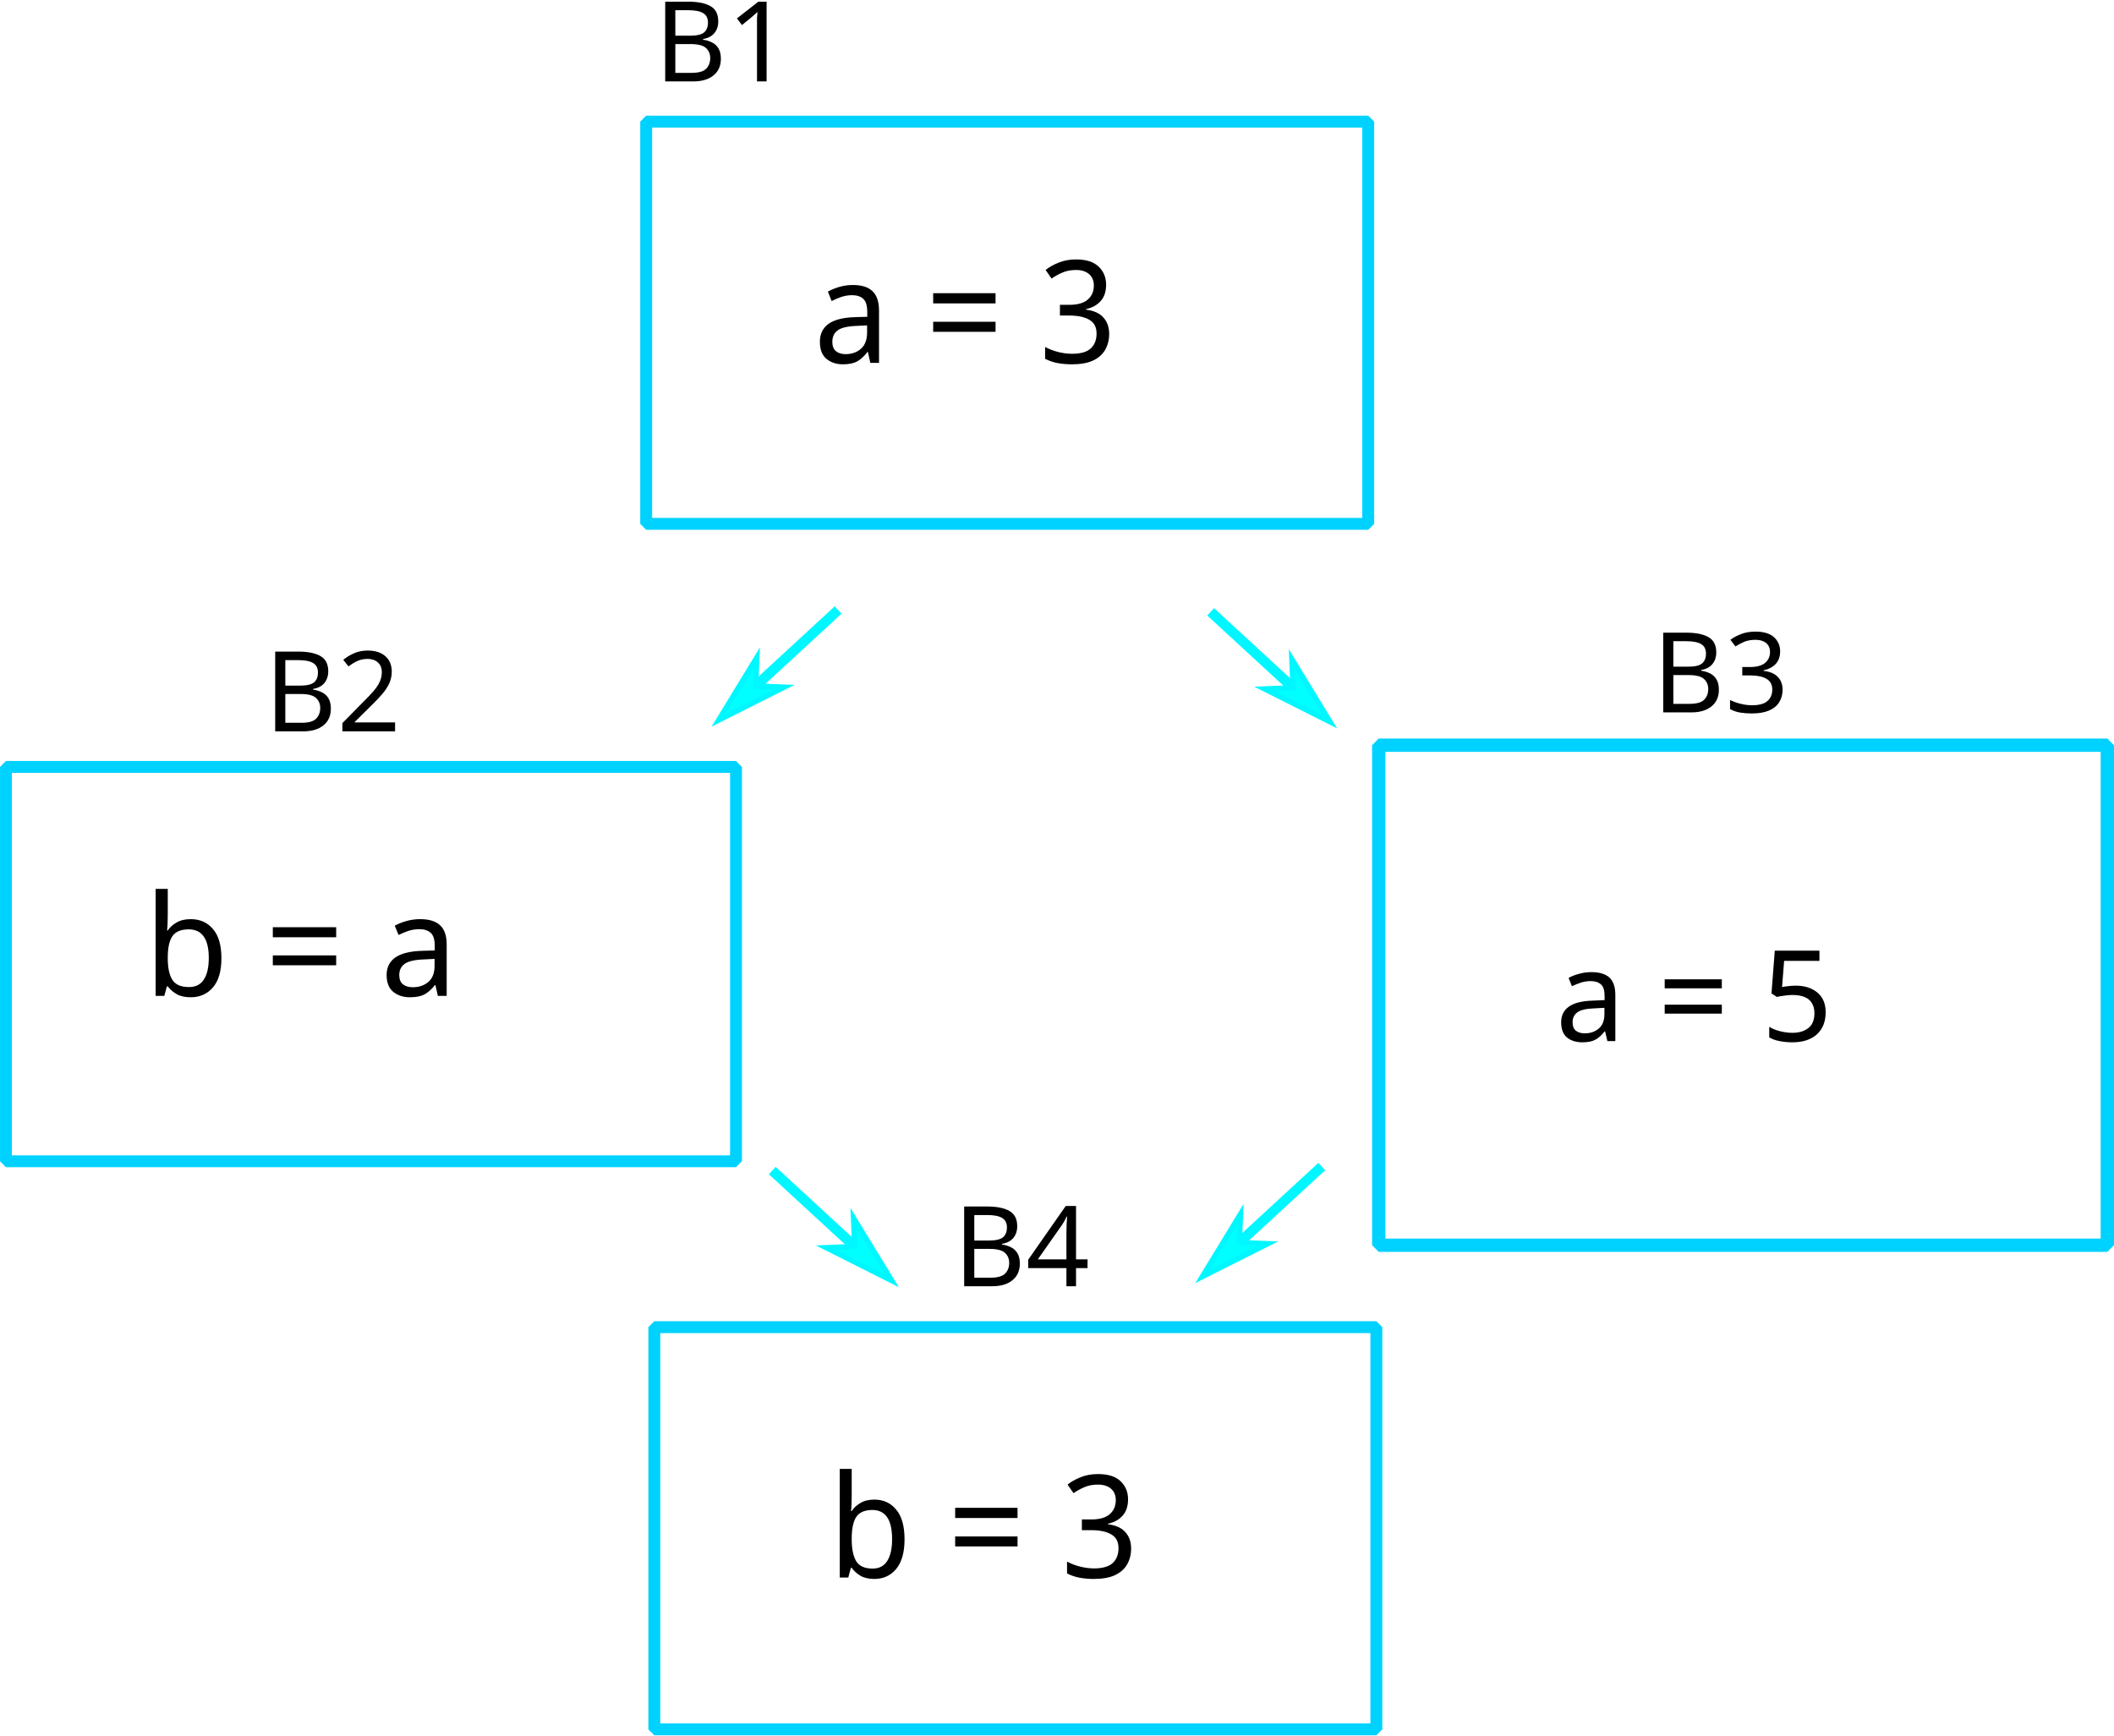
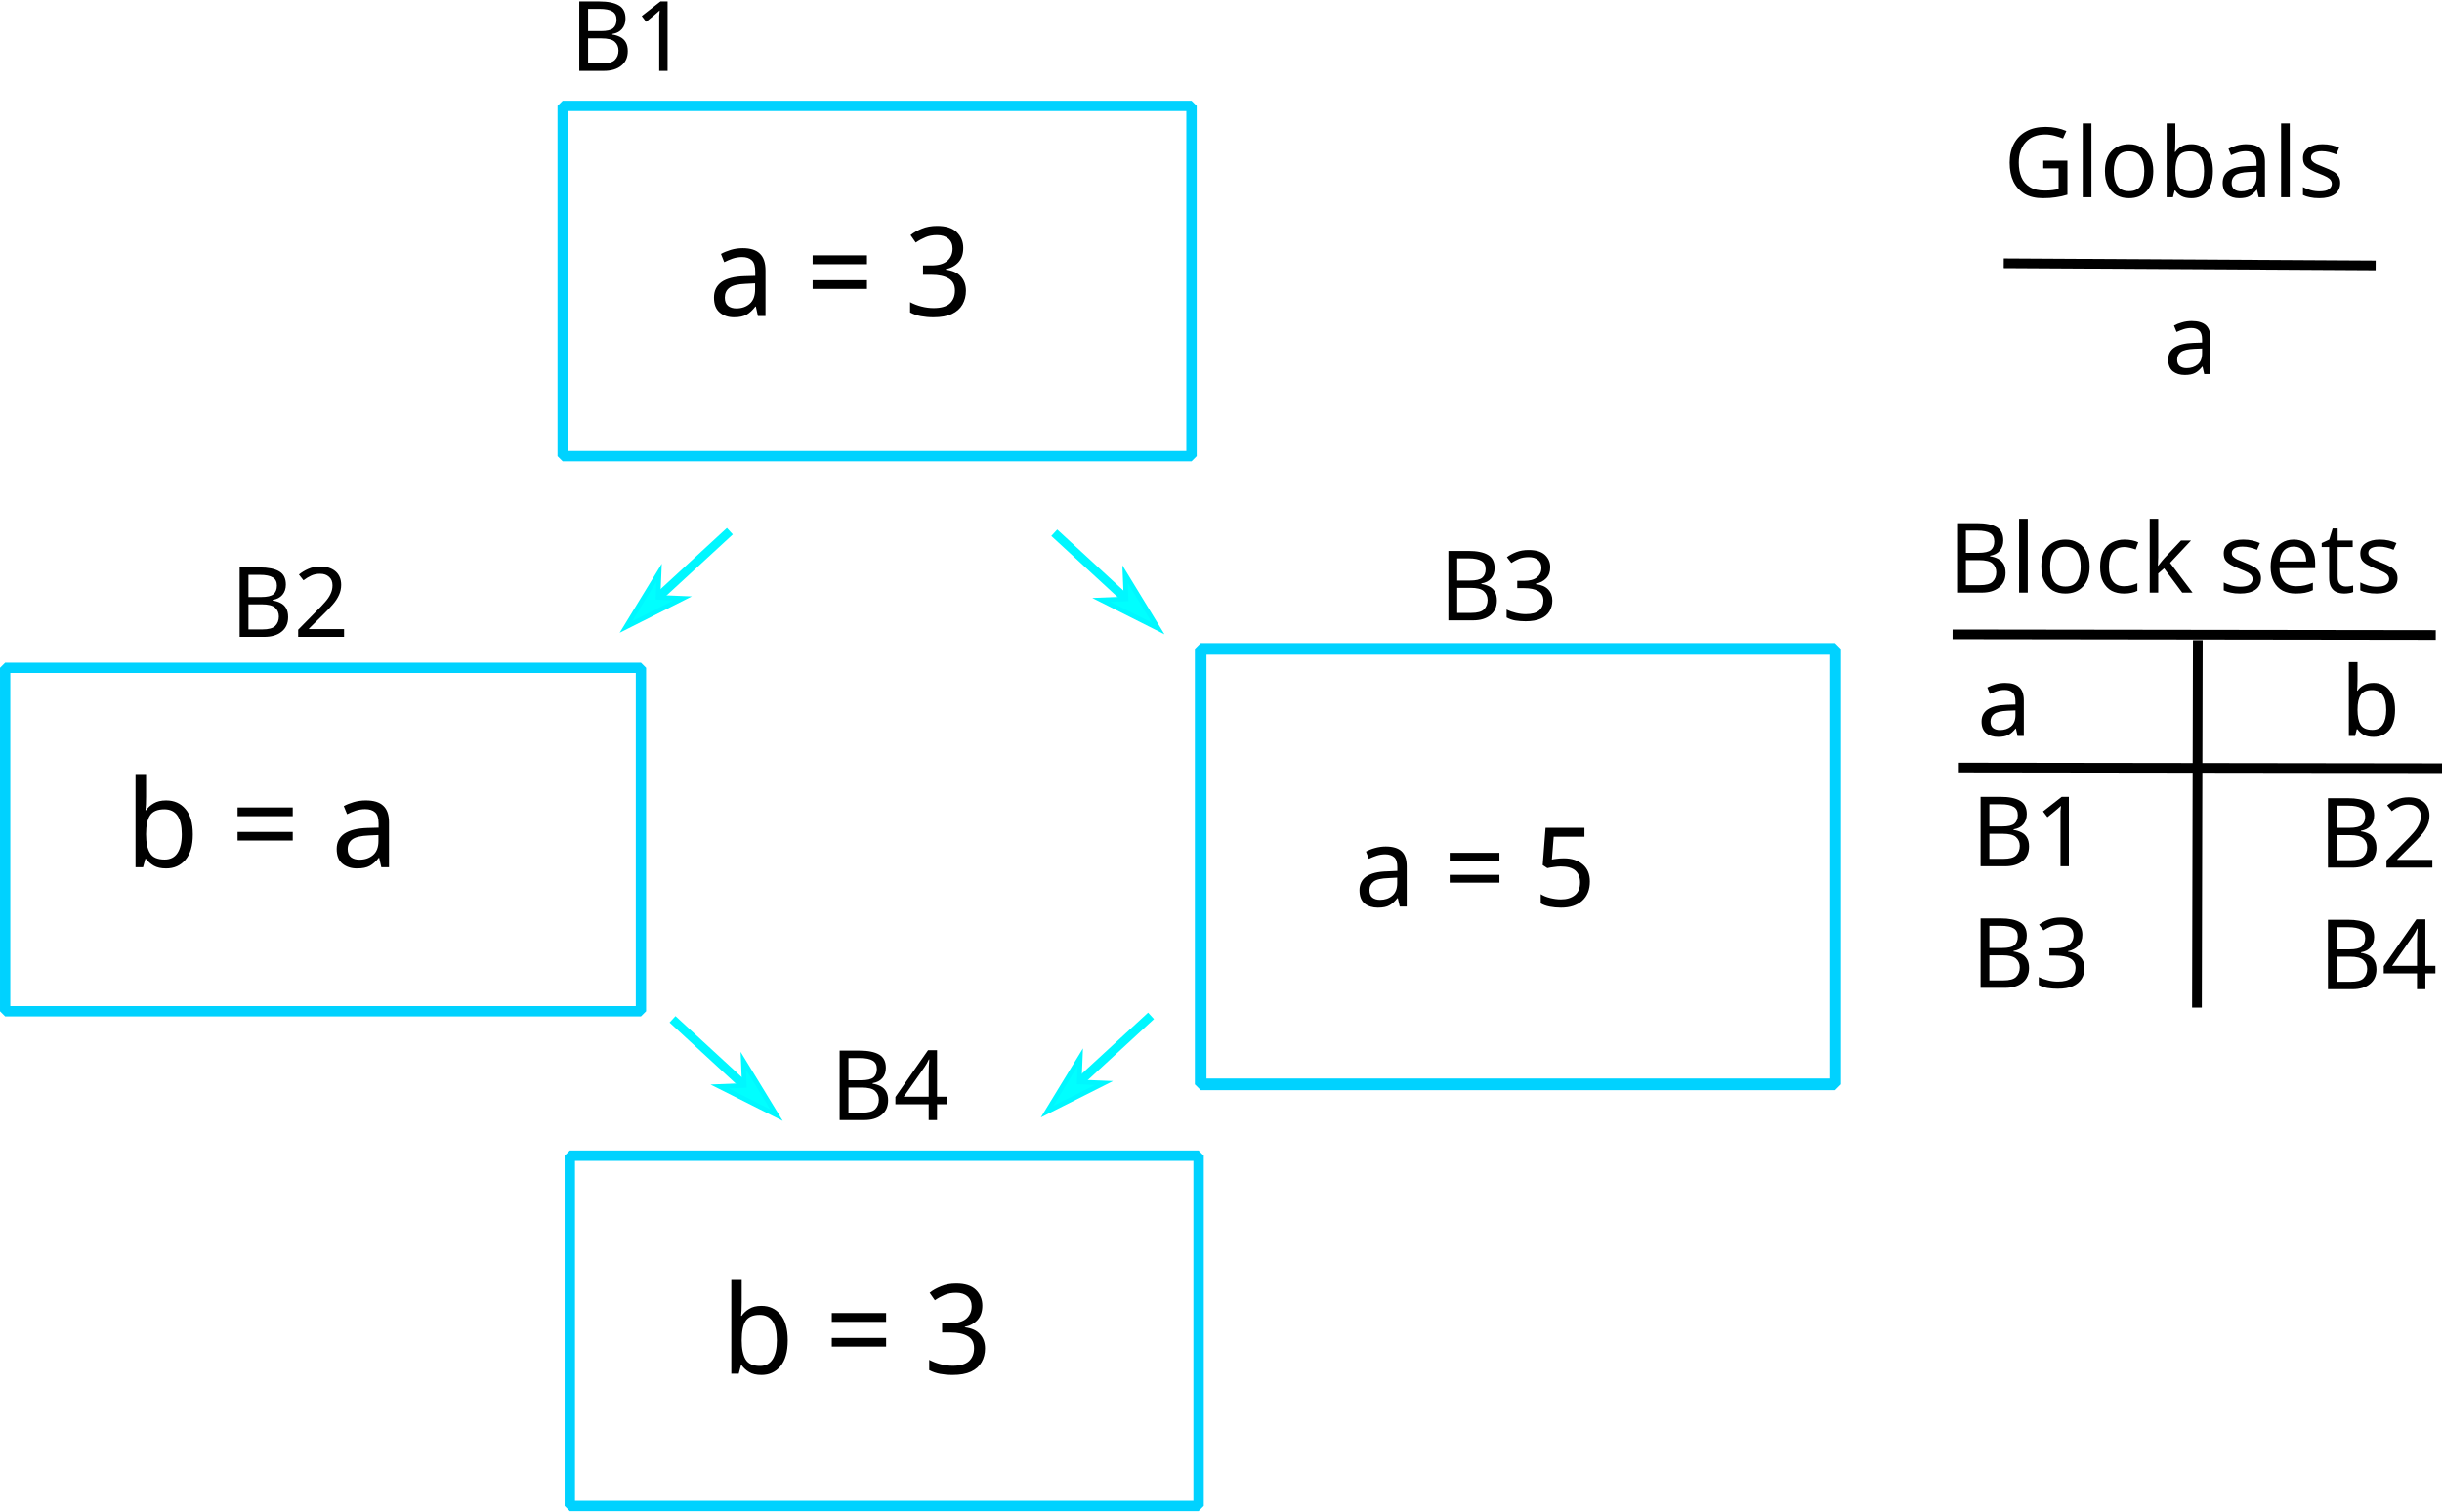
- <svg xmlns="http://www.w3.org/2000/svg" width="53.422mm" height="43.854mm" viewBox="0 0 189.289 155.388" id="svg2" version="1.1">
+ <svg xmlns="http://www.w3.org/2000/svg" width="70.863mm" height="43.854mm" viewBox="0 0 251.09 155.388" id="svg2" version="1.1">
  <defs id="defs4">
    <marker orient="auto" refY="0" refX="0" id="Arrow1Mend" style="overflow:visible">
      <path id="path4201" d="M 0,0 5,-5 -12.5,0 5,5 0,0 Z" style="fill:#00ffff;fill-opacity:1;fill-rule:evenodd;stroke:#00f7ff;stroke-width:1pt;stroke-opacity:1" transform="matrix(-0.4,0,0,-0.4,-4,0)" />
    </marker>
    <marker orient="auto" refY="0" refX="0" id="Arrow1Mend-31" style="overflow:visible">
      <path id="path4201-9" d="M 0,0 5,-5 -12.5,0 5,5 0,0 Z" style="fill:#00ffff;fill-opacity:1;fill-rule:evenodd;stroke:#00f7ff;stroke-width:1pt;stroke-opacity:1" transform="matrix(-0.4,0,0,-0.4,-4,0)" />
    </marker>
    <marker orient="auto" refY="0" refX="0" id="Arrow1Mend-31-2" style="overflow:visible">
      <path id="path4201-9-0" d="M 0,0 5,-5 -12.5,0 5,5 0,0 Z" style="fill:#00ffff;fill-opacity:1;fill-rule:evenodd;stroke:#00f7ff;stroke-width:1pt;stroke-opacity:1" transform="matrix(-0.4,0,0,-0.4,-4,0)" />
    </marker>
    <marker orient="auto" refY="0" refX="0" id="Arrow1Mend-15" style="overflow:visible">
      <path id="path4201-5" d="M 0,0 5,-5 -12.5,0 5,5 0,0 Z" style="fill:#00ffff;fill-opacity:1;fill-rule:evenodd;stroke:#00f7ff;stroke-width:1pt;stroke-opacity:1" transform="matrix(-0.4,0,0,-0.4,-4,0)" />
    </marker>
  </defs>
  <g id="layer1" transform="translate(-133.2339,-123.0499)">
    <rect style="opacity:1;fill:none;fill-opacity:0.976;stroke:#00d2ff;stroke-width:1.066;stroke-linecap:round;stroke-linejoin:bevel;stroke-miterlimit:4;stroke-dasharray:none;stroke-dashoffset:3.801;stroke-opacity:1" id="rect4136" width="64.652" height="36.019" x="191.093" y="133.939" />
    <text xml:space="preserve" style="font-style:normal;font-weight:normal;font-size:10.701px;line-height:125%;font-family:sans-serif;letter-spacing:0px;word-spacing:0px;fill:#000000;fill-opacity:1;stroke:none;stroke-width:1px;stroke-linecap:butt;stroke-linejoin:miter;stroke-opacity:1" x="211.013" y="151.91" id="text4153" transform="scale(0.9766381,1.023921)">
      <tspan id="tspan4579" x="211.013" y="151.91" style="font-size:12.5px">a = 3</tspan>
    </text>
    <path style="fill:#00ffff;fill-rule:evenodd;stroke:#00f7ff;stroke-width:0.9;stroke-linecap:butt;stroke-linejoin:miter;stroke-miterlimit:3.8;stroke-dasharray:none;stroke-opacity:1;marker-end:url(#Arrow1Mend)" d="M 208.278,177.673 198.249,186.914" id="path4186" />
    <text xml:space="preserve" style="font-style:normal;font-weight:normal;font-size:10px;line-height:125%;font-family:sans-serif;letter-spacing:0px;word-spacing:0px;fill:#000000;fill-opacity:1;stroke:none;stroke-width:1px;stroke-linecap:butt;stroke-linejoin:miter;stroke-opacity:1" x="191.827" y="130.34" id="text4669">
      <tspan id="tspan4671" x="191.827" y="130.34">B1</tspan>
    </text>
    <g id="g4623" transform="translate(-57.32616,0)">
      <rect y="191.722" x="191.091" height="35.31" width="65.371" id="rect4136-6" style="opacity:1;fill:none;fill-opacity:0.976;stroke:#00d2ff;stroke-width:1.061;stroke-linecap:round;stroke-linejoin:bevel;stroke-miterlimit:4;stroke-dasharray:none;stroke-dashoffset:3.801;stroke-opacity:1" />
      <text transform="scale(0.9918723,1.008194)" id="text4177" y="210.496" x="205.11" style="font-style:normal;font-weight:normal;font-size:10.653px;line-height:125%;font-family:sans-serif;letter-spacing:0px;word-spacing:0px;fill:#000000;fill-opacity:1;stroke:none;stroke-width:1px;stroke-linecap:butt;stroke-linejoin:miter;stroke-opacity:1" xml:space="preserve">
        <tspan style="font-size:12.5px" y="210.496" x="205.11" id="tspan4179">b = a</tspan>
        <tspan style="font-size:12.5px" y="226.121" x="205.11" id="tspan4581" />
        <tspan style="font-size:12.5px" y="241.746" x="205.11" id="tspan4859" />
      </text>
    </g>
    <text xml:space="preserve" style="font-style:normal;font-weight:normal;font-size:10px;line-height:125%;font-family:sans-serif;letter-spacing:0px;word-spacing:0px;fill:#000000;fill-opacity:1;stroke:none;stroke-width:1px;stroke-linecap:butt;stroke-linejoin:miter;stroke-opacity:1" x="156.905" y="188.533" id="text4669-5">
      <tspan id="tspan4671-6" x="156.905" y="188.533">B2</tspan>
    </text>
    <g id="g4630" transform="translate(64.9023,-58.33631)">
      <rect y="248.112" x="191.785" height="44.774" width="65.239" id="rect4136-6-9" style="opacity:1;fill:none;fill-opacity:0.976;stroke:#00d2ff;stroke-width:1.194;stroke-linecap:round;stroke-linejoin:bevel;stroke-miterlimit:4;stroke-dasharray:none;stroke-dashoffset:3.801;stroke-opacity:1" />
      <text transform="scale(0.9918723,1.008194)" id="text4177-1" y="272.373" x="209.307" style="font-style:normal;font-weight:normal;font-size:10.653px;line-height:125%;font-family:sans-serif;letter-spacing:0px;word-spacing:0px;fill:#000000;fill-opacity:1;stroke:none;stroke-width:1px;stroke-linecap:butt;stroke-linejoin:miter;stroke-opacity:1" xml:space="preserve">
        <tspan id="tspan4602" style="font-size:11.25px" y="272.373" x="209.307">a = 5</tspan>
      </text>
    </g>
    <text xml:space="preserve" style="font-style:normal;font-weight:normal;font-size:10px;line-height:125%;font-family:sans-serif;letter-spacing:0px;word-spacing:0px;fill:#000000;fill-opacity:1;stroke:none;stroke-width:1px;stroke-linecap:butt;stroke-linejoin:miter;stroke-opacity:1" x="281.192" y="186.839" id="text4669-5-6">
      <tspan id="tspan4671-6-2" x="281.192" y="186.839">B3</tspan>
    </text>
    <path style="fill:#00ffff;fill-rule:evenodd;stroke:#00f7ff;stroke-width:0.9;stroke-linecap:butt;stroke-linejoin:miter;stroke-miterlimit:3.8;stroke-dasharray:none;stroke-opacity:1;marker-end:url(#Arrow1Mend-31)" d="m 241.635,177.833 10.029,9.241" id="path4186-4" />
    <rect style="opacity:1;fill:none;fill-opacity:0.976;stroke:#00d2ff;stroke-width:1.066;stroke-linecap:round;stroke-linejoin:bevel;stroke-miterlimit:4;stroke-dasharray:none;stroke-dashoffset:3.801;stroke-opacity:1" id="rect4136-0" width="64.652" height="36.019" x="191.822" y="241.885" />
    <text xml:space="preserve" style="font-style:normal;font-weight:normal;font-size:10.701px;line-height:125%;font-family:sans-serif;letter-spacing:0px;word-spacing:0px;fill:#000000;fill-opacity:1;stroke:none;stroke-width:1px;stroke-linecap:butt;stroke-linejoin:miter;stroke-opacity:1" x="212.35" y="258.127" id="text4153-3" transform="scale(0.9766381,1.023921)">
      <tspan id="tspan4579-6" x="212.35" y="258.127" style="font-size:12.5px">b = 3</tspan>
    </text>
    <path style="fill:#00ffff;fill-rule:evenodd;stroke:#00f7ff;stroke-width:0.9;stroke-linecap:butt;stroke-linejoin:miter;stroke-miterlimit:3.8;stroke-dasharray:none;stroke-opacity:1;marker-end:url(#Arrow1Mend-31-2)" d="m 202.383,227.864 10.029,9.241" id="path4186-4-6" />
    <path style="fill:#00ffff;fill-rule:evenodd;stroke:#00f7ff;stroke-width:0.9;stroke-linecap:butt;stroke-linejoin:miter;stroke-miterlimit:3.8;stroke-dasharray:none;stroke-opacity:1;marker-end:url(#Arrow1Mend-15)" d="m 251.585,227.507 -10.029,9.241" id="path4186-47" />
    <text xml:space="preserve" style="font-style:normal;font-weight:normal;font-size:10px;line-height:125%;font-family:sans-serif;letter-spacing:0px;word-spacing:0px;fill:#000000;fill-opacity:1;stroke:none;stroke-width:1px;stroke-linecap:butt;stroke-linejoin:miter;stroke-opacity:1" x="218.599" y="238.22" id="text4669-5-4">
      <tspan id="tspan4671-6-7" x="218.599" y="238.22">B4</tspan>
    </text>
+     <text xml:space="preserve" style="font-style:normal;font-weight:normal;font-size:10px;line-height:125%;font-family:sans-serif;letter-spacing:0px;word-spacing:0px;fill:#000000;fill-opacity:1;stroke:none;stroke-width:1px;stroke-linecap:butt;stroke-linejoin:miter;stroke-opacity:1" x="339.262" y="143.333" id="text4193">
+       <tspan id="tspan4195" x="339.262" y="143.333">Globals</tspan>
+     </text>
+     <path style="fill:none;fill-rule:evenodd;stroke:#000000;stroke-width:1px;stroke-linecap:butt;stroke-linejoin:miter;stroke-opacity:1" d="m 339.262,150.119 38.239,0.219" id="path4197" />
+     <text xml:space="preserve" style="font-style:normal;font-weight:normal;font-size:10px;line-height:125%;font-family:sans-serif;letter-spacing:0px;word-spacing:0px;fill:#000000;fill-opacity:1;stroke:none;stroke-width:1px;stroke-linecap:butt;stroke-linejoin:miter;stroke-opacity:1" x="355.72" y="161.512" id="text4199">
+       <tspan id="tspan4201" x="355.72" y="161.512">a</tspan>
+     </text>
+     <text xml:space="preserve" style="font-style:normal;font-weight:normal;font-size:10px;line-height:125%;font-family:sans-serif;letter-spacing:0px;word-spacing:0px;fill:#000000;fill-opacity:1;stroke:none;stroke-width:1px;stroke-linecap:butt;stroke-linejoin:miter;stroke-opacity:1" x="333.497" y="183.988" id="text4203">
+       <tspan id="tspan4205" x="333.497" y="183.988">Block sets</tspan>
+     </text>
+     <path style="fill:none;fill-rule:evenodd;stroke:#000000;stroke-width:1px;stroke-linecap:butt;stroke-linejoin:miter;stroke-opacity:1" d="m 334.002,188.281 49.679,0.067" id="path4207" />
+     <text xml:space="preserve" style="font-style:normal;font-weight:normal;font-size:10px;line-height:125%;font-family:sans-serif;letter-spacing:0px;word-spacing:0px;fill:#000000;fill-opacity:1;stroke:none;stroke-width:1px;stroke-linecap:butt;stroke-linejoin:miter;stroke-opacity:1" x="336.527" y="198.725" id="text4209">
+       <tspan id="tspan4211" x="336.527" y="198.725">a</tspan>
+     </text>
+     <text xml:space="preserve" style="font-style:normal;font-weight:normal;font-size:10px;line-height:125%;font-family:sans-serif;letter-spacing:0px;word-spacing:0px;fill:#000000;fill-opacity:1;stroke:none;stroke-width:1px;stroke-linecap:butt;stroke-linejoin:miter;stroke-opacity:1" x="373.903" y="198.725" id="text4213">
+       <tspan id="tspan4215" x="373.903" y="198.725">b</tspan>
+     </text>
+     <path style="fill:none;fill-rule:evenodd;stroke:#000000;stroke-width:1px;stroke-linecap:butt;stroke-linejoin:miter;stroke-opacity:1" d="m 359.216,188.884 -0.089,37.768" id="path4217" />
+     <path style="fill:none;fill-rule:evenodd;stroke:#000000;stroke-width:1px;stroke-linecap:butt;stroke-linejoin:miter;stroke-opacity:1" d="m 334.645,201.976 49.679,0.067" id="path4207-3" />
+     <text xml:space="preserve" style="font-style:normal;font-weight:normal;font-size:10px;line-height:125%;font-family:sans-serif;letter-spacing:0px;word-spacing:0px;fill:#000000;fill-opacity:1;stroke:none;stroke-width:1px;stroke-linecap:butt;stroke-linejoin:miter;stroke-opacity:1" x="335.912" y="212.124" id="text4234">
+       <tspan id="tspan4236" x="335.912" y="212.124">B1</tspan>
+       <tspan x="335.912" y="224.624" id="tspan4238">B3</tspan>
+     </text>
+     <text xml:space="preserve" style="font-style:normal;font-weight:normal;font-size:10px;line-height:125%;font-family:sans-serif;letter-spacing:0px;word-spacing:0px;fill:#000000;fill-opacity:1;stroke:none;stroke-width:1px;stroke-linecap:butt;stroke-linejoin:miter;stroke-opacity:1" x="371.627" y="212.266" id="text4240">
+       <tspan id="tspan4242" x="371.627" y="212.266">B2</tspan>
+       <tspan x="371.627" y="224.766" id="tspan4244">B4</tspan>
+     </text>
  </g>
</svg>
